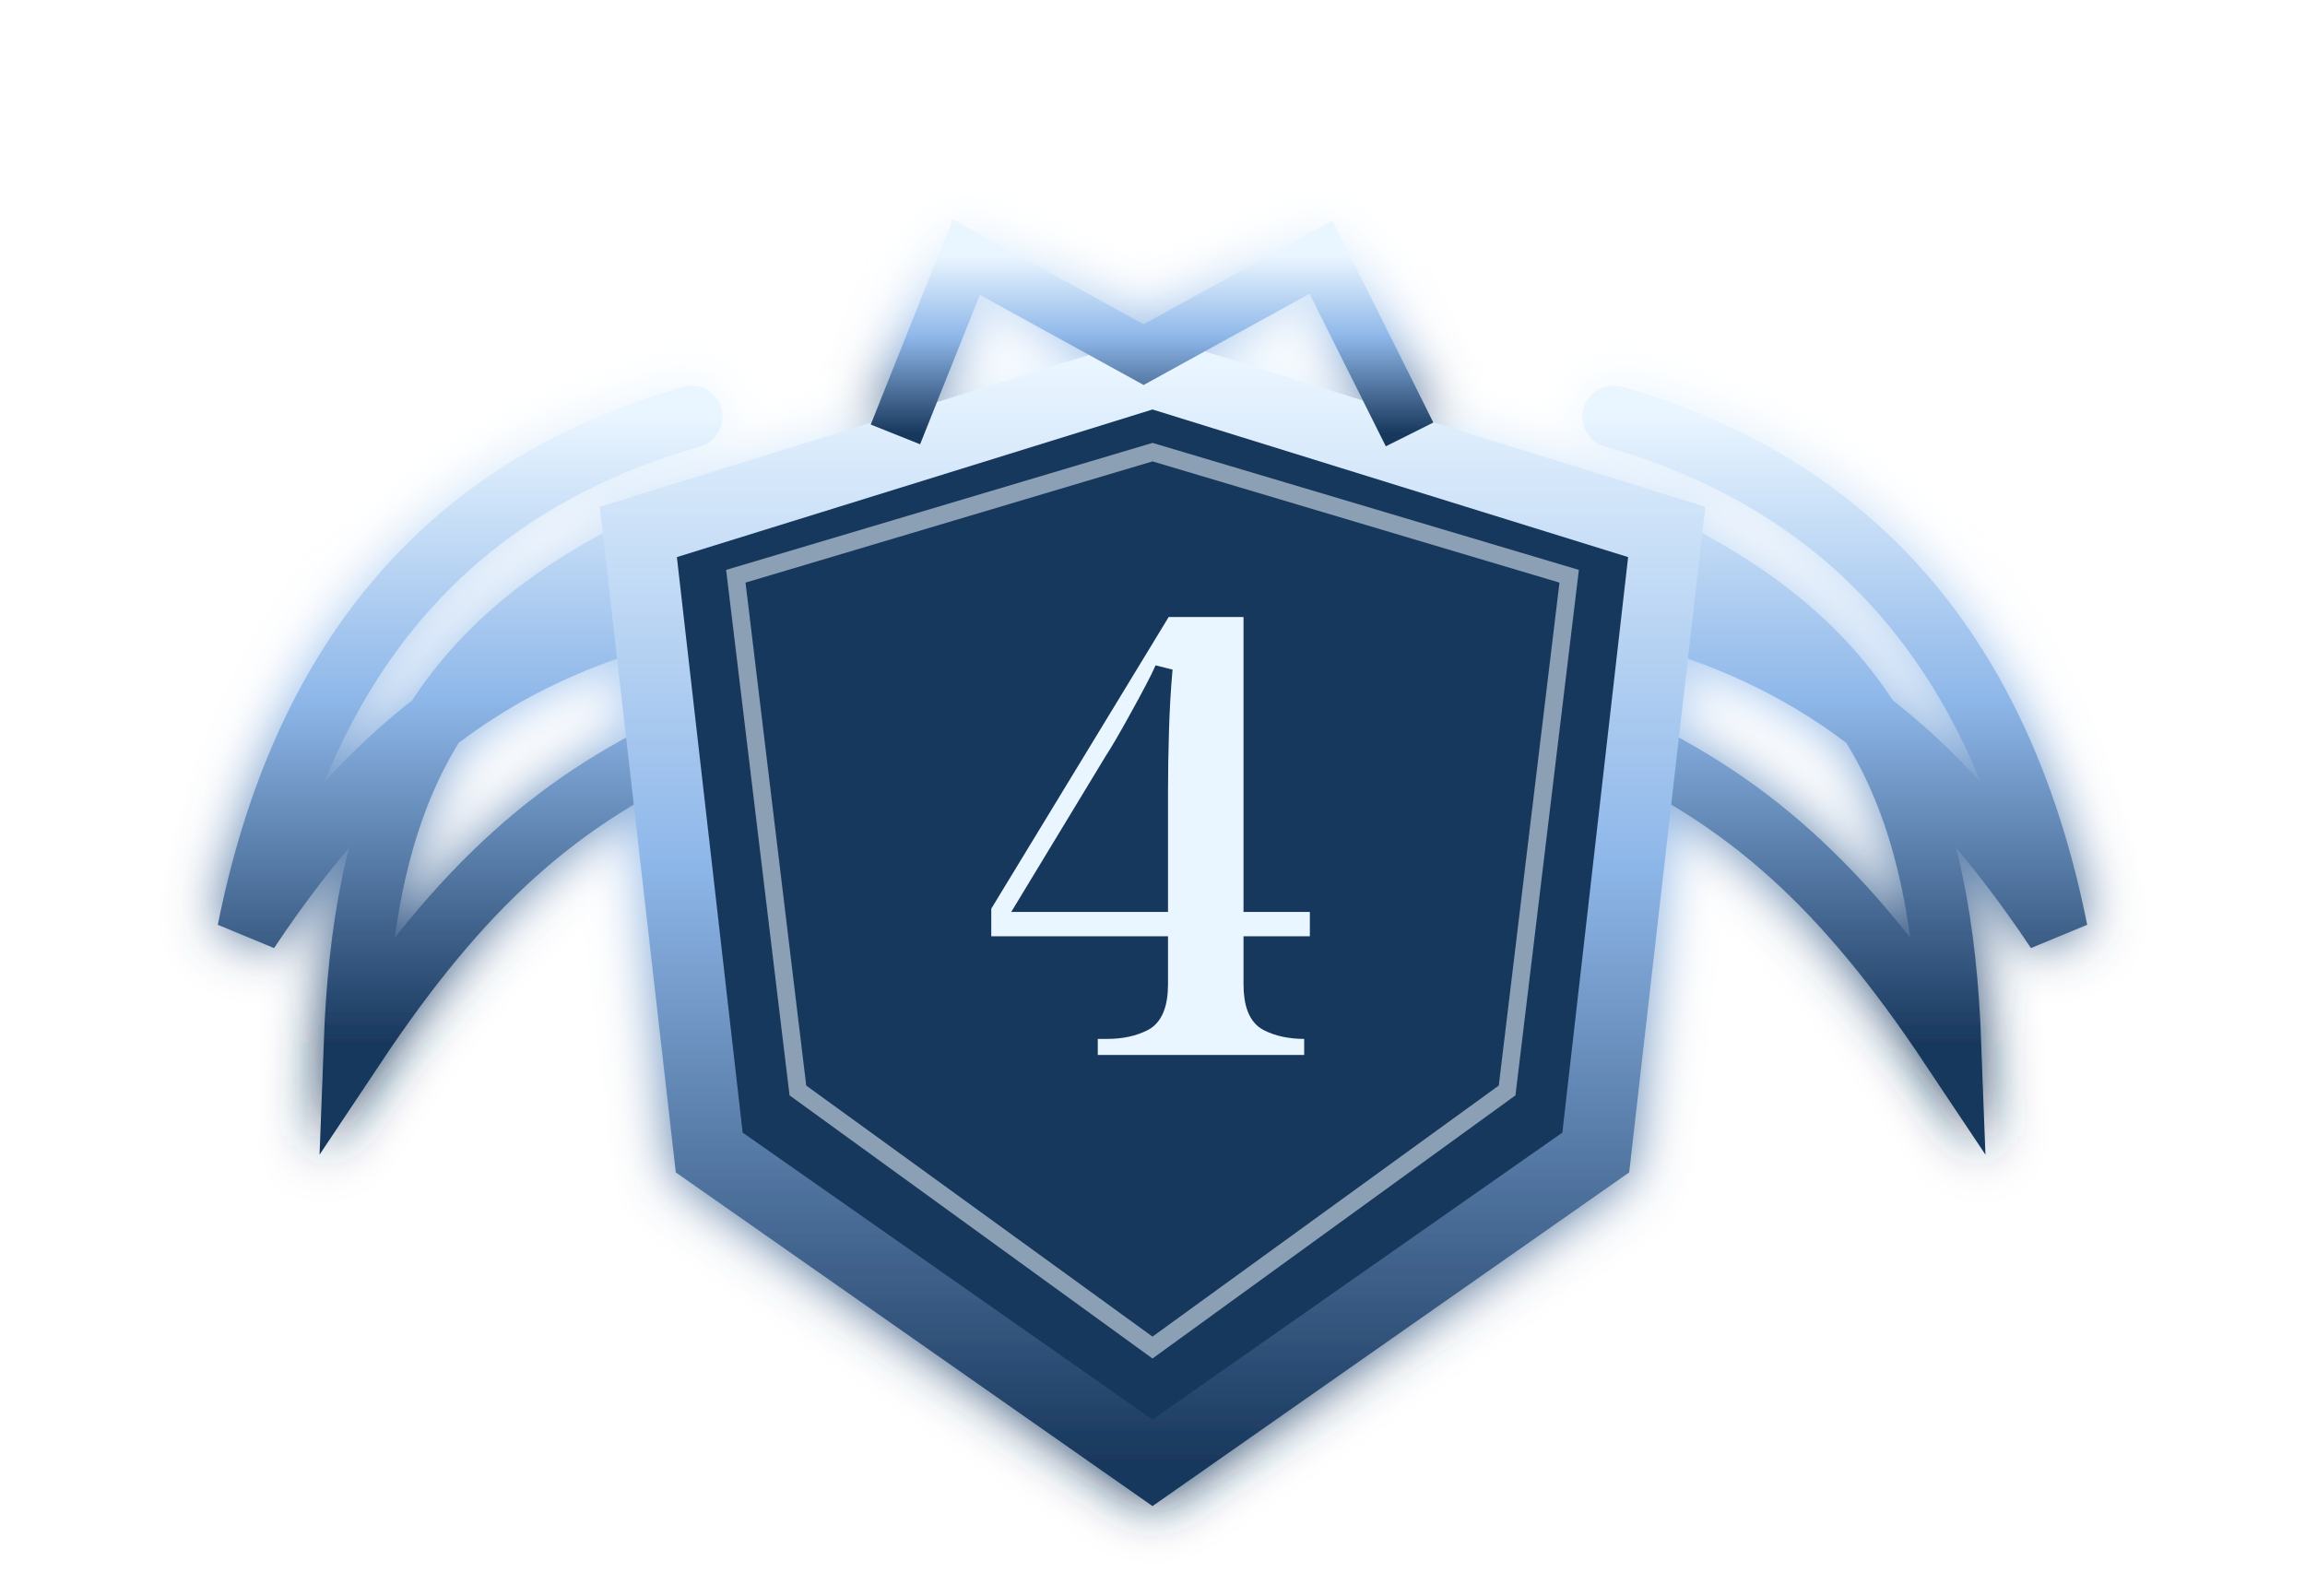
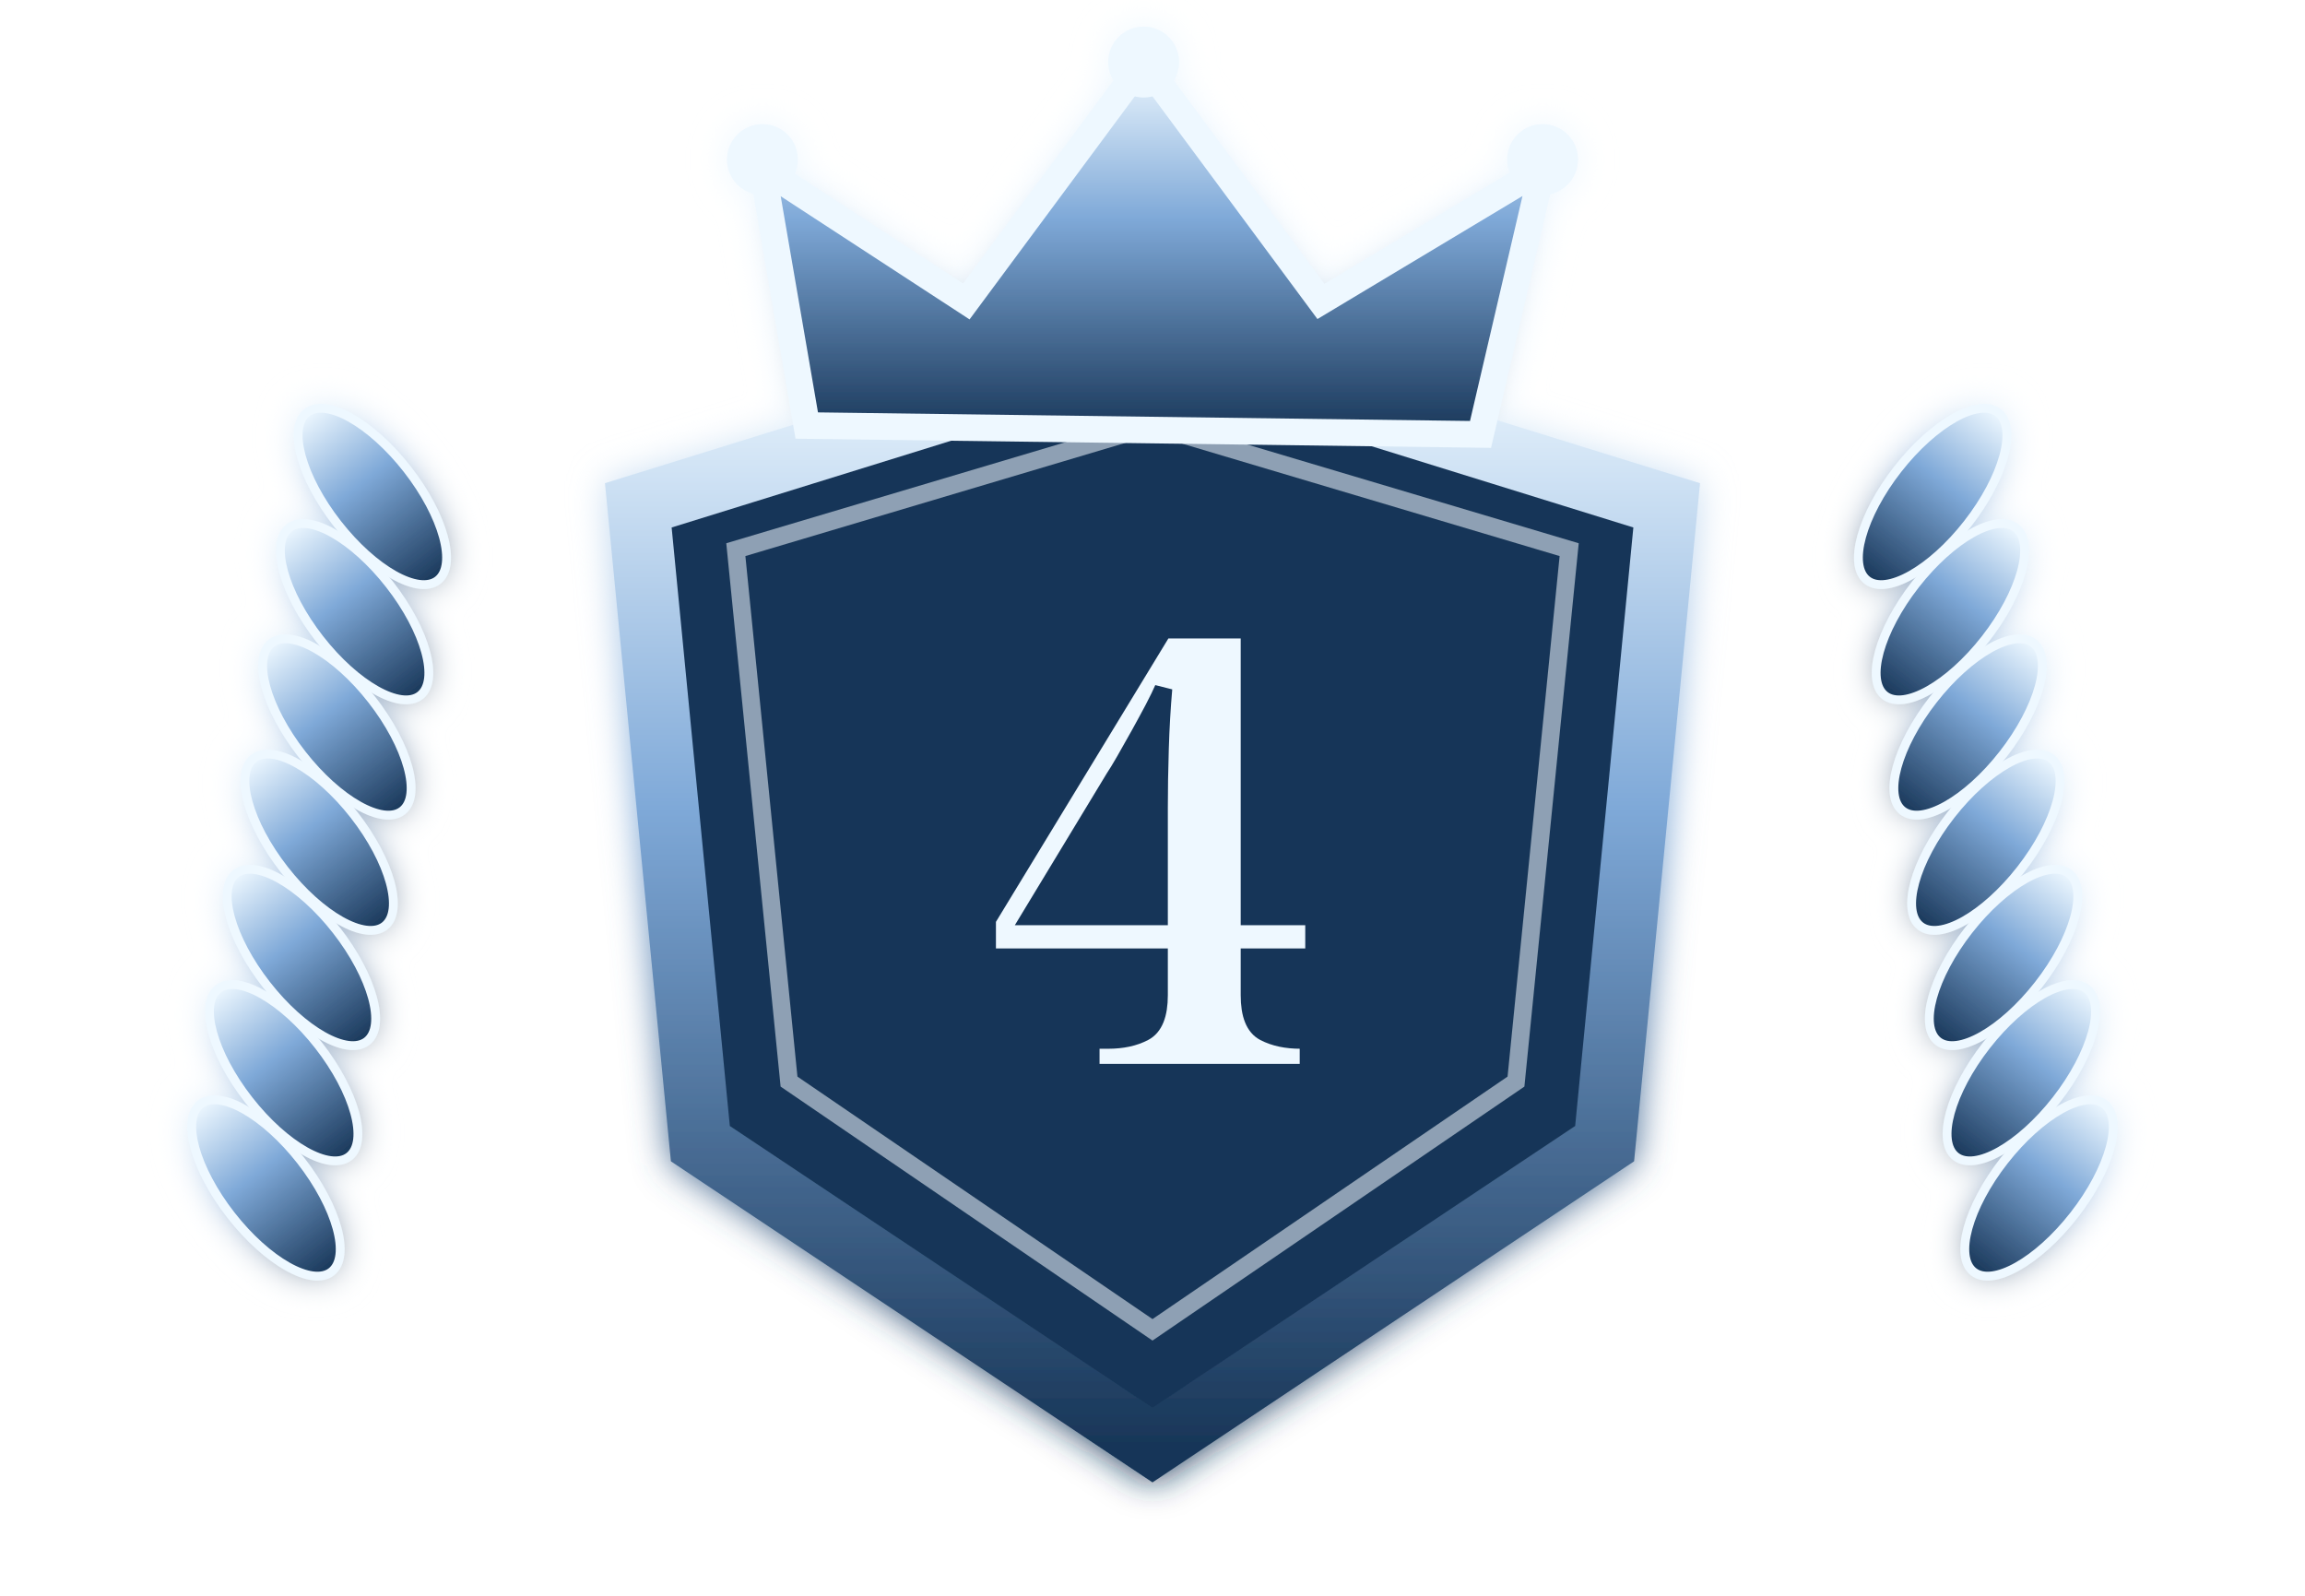
<svg xmlns="http://www.w3.org/2000/svg" viewBox="0 0 260 180">
  <defs>
    <linearGradient id="m" x2="0" y2="1">
-       <stop stop-color="#e9f5ff" />
-       <stop offset=".45" stop-color="#8eb7e9" />
-       <stop offset="1" stop-color="#18375c" />
+       <stop stop-color="#eef8ff" />
+       <stop offset=".42" stop-color="#7fa9d8" />
+       <stop offset="1" stop-color="#183658" />
    </linearGradient>
-     <filter id="g">
-       <feGaussianBlur stdDeviation="3" result="b" />
+     <filter id="s">
+       <feGaussianBlur stdDeviation="2" result="x" />
      <feMerge>
-         <feMergeNode in="b" />
+         <feMergeNode in="x" />
        <feMergeNode in="SourceGraphic" />
      </feMerge>
    </filter>
  </defs>
-   <g filter="url(#g)">
-     <path d="M78 47C50 55 34 75 28 105c14-21 28-31 47-36M72 62C48 74 41 91 40 118c12-18 23-28 39-35M182 47c28 8 44 28 50 58-14-21-28-31-47-36M188 62c24 12 31 29 32 56-12-18-23-28-39-35" fill="none" stroke="url(#m)" stroke-width="7" stroke-linecap="round" />
-     <path d="M130 42l58 18-8 70-50 35-50-35-8-70z" fill="#18375c" stroke="url(#m)" stroke-width="8" />
-     <path d="M130 51l47 14-7 58-40 29-40-29-7-58z" fill="none" stroke="#e9f5ff" stroke-opacity=".55" stroke-width="2" />
-     <path d="M101 49l8-20 20 11 20-11 10 20" fill="none" stroke="url(#m)" stroke-width="6" />
-     <text x="130" y="120" text-anchor="middle" font-family="Georgia,serif" font-size="72" font-weight="700" fill="#e9f5ff" stroke="#18375c" stroke-width="2">4</text>
+   <g filter="url(#s)">
+     <g fill="url(#m)" stroke="#eef8ff" stroke-width="1">
+       <ellipse cx="42" cy="56" rx="5" ry="12" transform="rotate(-38 42 56)" />
+       <ellipse cx="218" cy="56" rx="5" ry="12" transform="rotate(38 218 56)" />
+       <ellipse cx="40" cy="69" rx="5" ry="12" transform="rotate(-38 40 69)" />
+       <ellipse cx="220" cy="69" rx="5" ry="12" transform="rotate(38 220 69)" />
+       <ellipse cx="38" cy="82" rx="5" ry="12" transform="rotate(-38 38 82)" />
+       <ellipse cx="222" cy="82" rx="5" ry="12" transform="rotate(38 222 82)" />
+       <ellipse cx="36" cy="95" rx="5" ry="12" transform="rotate(-38 36 95)" />
+       <ellipse cx="224" cy="95" rx="5" ry="12" transform="rotate(38 224 95)" />
+       <ellipse cx="34" cy="108" rx="5" ry="12" transform="rotate(-38 34 108)" />
+       <ellipse cx="226" cy="108" rx="5" ry="12" transform="rotate(38 226 108)" />
+       <ellipse cx="32" cy="121" rx="5" ry="12" transform="rotate(-38 32 121)" />
+       <ellipse cx="228" cy="121" rx="5" ry="12" transform="rotate(38 228 121)" />
+       <ellipse cx="30" cy="134" rx="5" ry="12" transform="rotate(-38 30 134)" />
+       <ellipse cx="230" cy="134" rx="5" ry="12" transform="rotate(38 230 134)" />
+     </g>
+     <path d="M130 39l58 18-7 72-51 34-51-34-7-72z" fill="#183658" stroke="url(#m)" stroke-width="7" />
+     <path d="M130 48l47 14-6 60-41 28-41-28-6-60z" fill="none" stroke="#eef8ff" stroke-opacity=".55" stroke-width="2" />
+     <path d="M91 48l-5-29 23 15 20-27 20 27 25-15-7 30z" fill="url(#m)" stroke="#eef8ff" stroke-width="3" />
+     <circle cx="86" cy="18" r="4" fill="#eef8ff" />
+     <circle cx="129" cy="7" r="4" fill="#eef8ff" />
+     <circle cx="174" cy="18" r="4" fill="#eef8ff" />
+     <text x="130" y="121" text-anchor="middle" font-family="Georgia,serif" font-size="70" font-weight="700" fill="#eef8ff" stroke="#183658" stroke-width="2">4</text>
  </g>
</svg>
